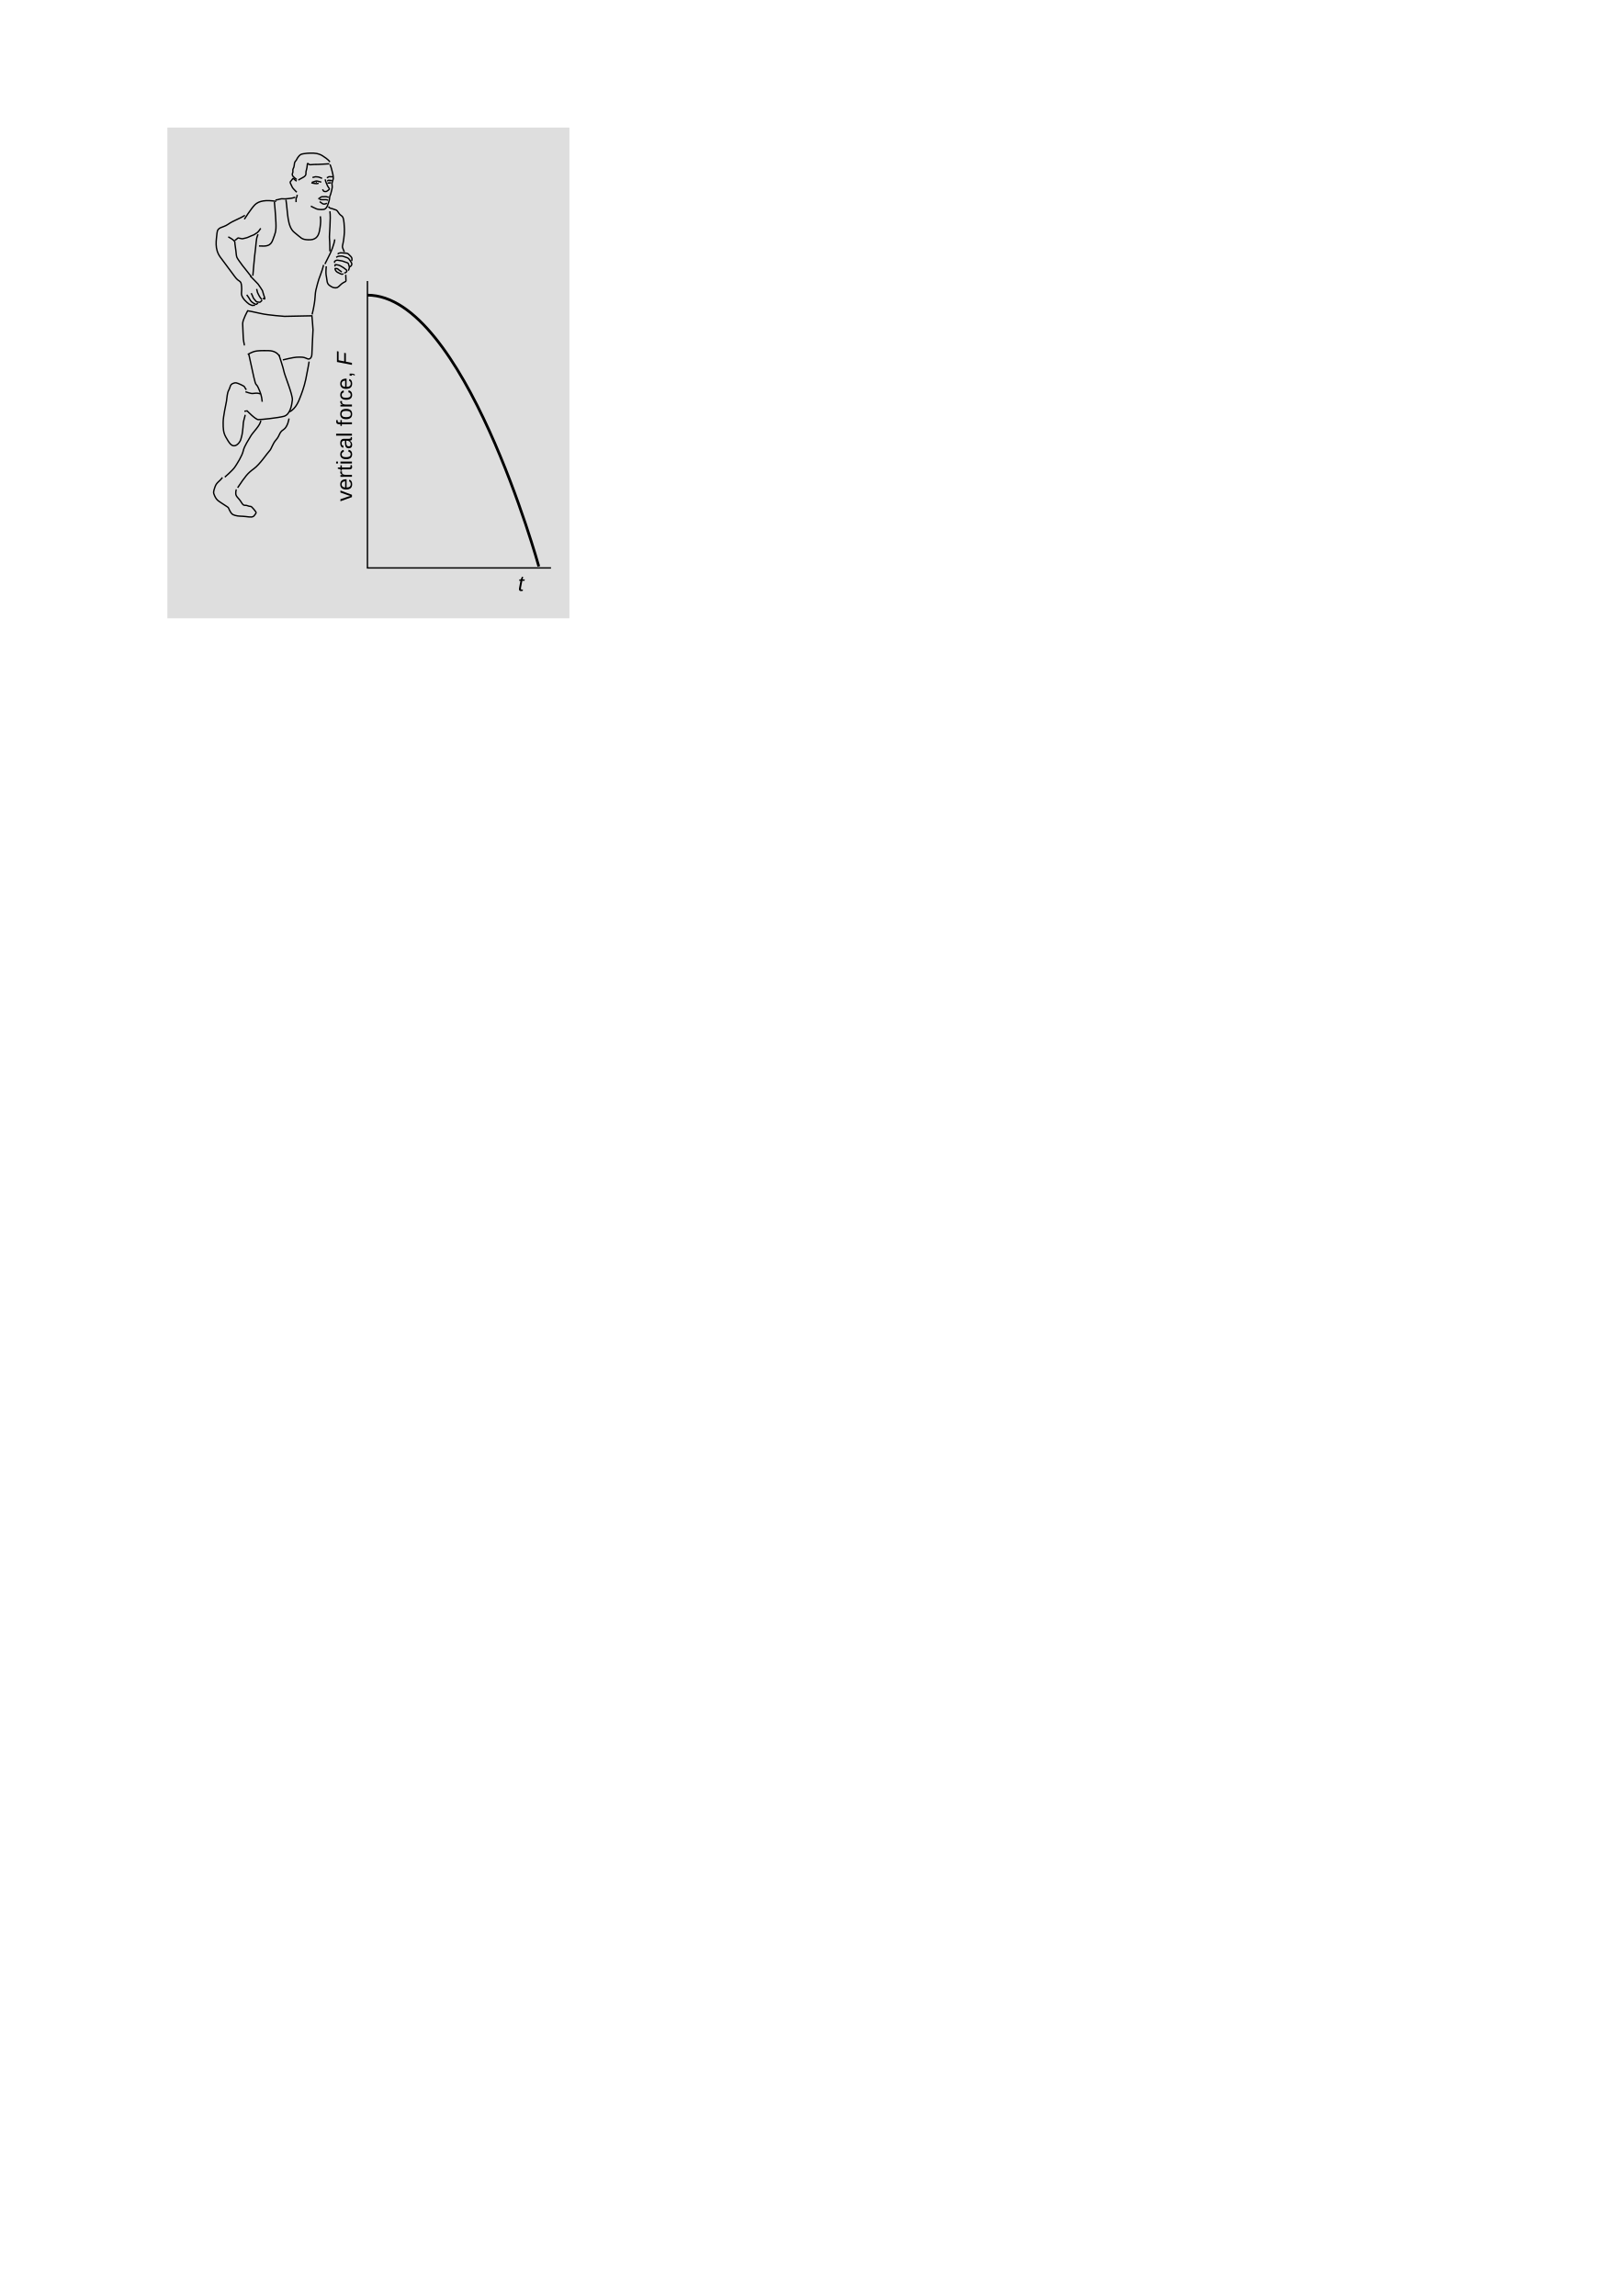
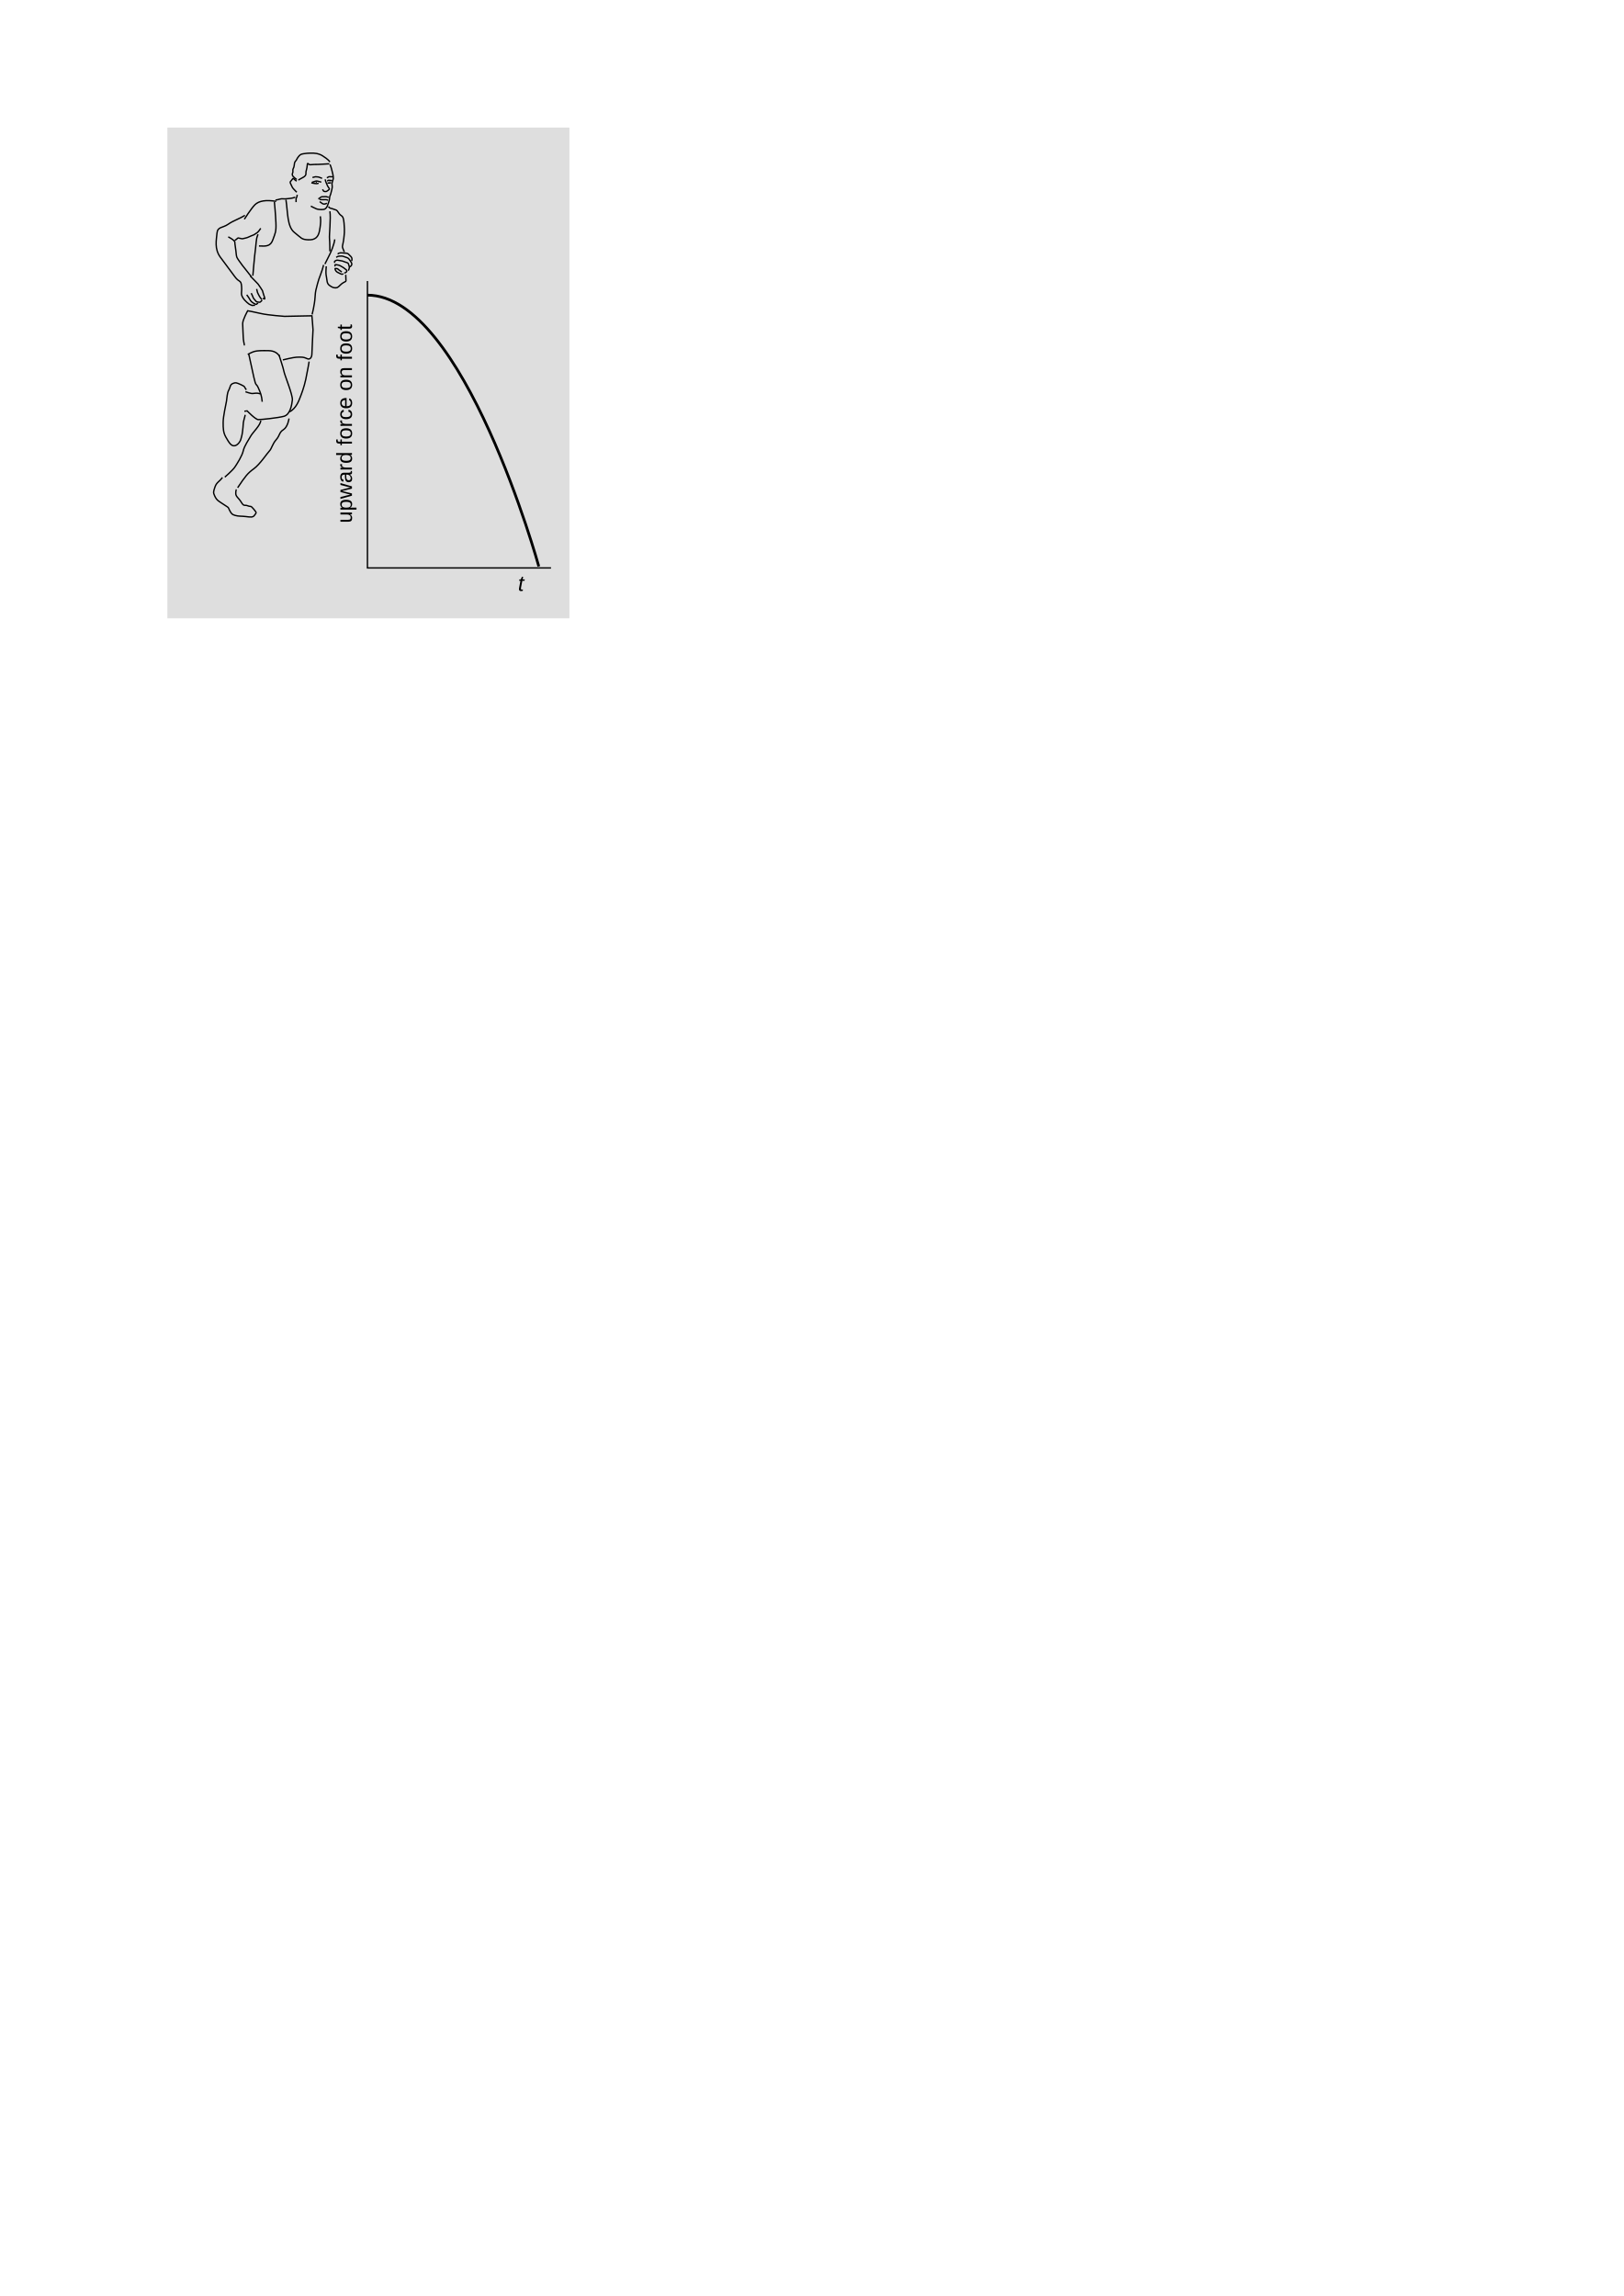
<svg xmlns="http://www.w3.org/2000/svg" width="744.094" height="1052.362" id="svg2" version="1.1">
  <defs id="defs4" />
  <g id="layer1">
    <rect style="fill:#dedede;fill-opacity:1;stroke:none" id="rect4280" width="184.252" height="224.923" x="76.698" y="58.478" />
    <g id="g4282" transform="translate(-15.8685,12.56256)">
      <path id="path3836" d="m 143.708,150.091 c 0,0 2.047,6.141 2.303,7.676 0.256,1.535 4.094,10.746 3.838,13.049 -0.256,2.303 -1.023,6.652 -3.838,7.42 -2.814,0.768 -10.49,1.535 -11.769,1.535 -1.279,0 -5.116,-4.004 -5.116,-4.004 l -1.28,0.166" style="color:#000000;fill:none;stroke:#000000;stroke-width:0.625;stroke-linecap:butt;stroke-linejoin:miter;stroke-miterlimit:4;stroke-opacity:1;stroke-dasharray:none;stroke-dashoffset:0;marker:none;visibility:visible;display:inline;overflow:visible;enable-background:accumulate" />
      <path id="path3838" d="m 135.265,168 c -2.047,-0.768 -3.07,0 -4.35,-0.256 -1.279,-0.256 -2.559,-0.768 -2.559,-0.768" style="color:#000000;fill:none;stroke:#000000;stroke-width:0.625;stroke-linecap:butt;stroke-linejoin:miter;stroke-miterlimit:4;stroke-opacity:1;stroke-dasharray:none;stroke-dashoffset:0;marker:none;visibility:visible;display:inline;overflow:visible;enable-background:accumulate" />
      <path id="path3840" d="m 136.032,171.582 c -0.256,-2.814 -0.768,-4.094 -1.791,-6.396 -1.023,-2.303 -1.023,-0.256 -2.047,-4.861 -1.023,-4.605 -2.303,-10.49 -2.303,-10.49" style="color:#000000;fill:none;stroke:#000000;stroke-width:0.625;stroke-linecap:butt;stroke-linejoin:miter;stroke-miterlimit:4;stroke-opacity:1;stroke-dasharray:none;stroke-dashoffset:0;marker:none;visibility:visible;display:inline;overflow:visible;enable-background:accumulate" />
      <path id="path3842" d="m 135.347,180.195 c 0,2.047 -3.669,5.458 -4.605,7.164 -0.896,1.633 -2.897,4.436 -3.409,6.738 -0.512,2.303 -2.814,5.885 -3.838,7.42 -1.023,1.535 -4.605,4.605 -4.605,4.605 l 0,0" style="color:#000000;fill:none;stroke:#000000;stroke-width:0.625;stroke-linecap:butt;stroke-linejoin:miter;stroke-miterlimit:4;stroke-opacity:1;stroke-dasharray:none;stroke-dashoffset:0;marker:none;visibility:visible;display:inline;overflow:visible;enable-background:accumulate" />
      <path id="path3844" d="m 124.775,210.984 c 3.582,-5.373 4.605,-6.652 7.42,-8.699 2.814,-2.047 6.141,-7.164 7.164,-8.187 1.023,-1.023 1.279,-3.07 3.07,-5.117 1.791,-2.047 1.279,-3.326 3.326,-4.605 2.047,-1.279 2.559,-5.117 2.559,-5.117" style="color:#000000;fill:none;stroke:#000000;stroke-width:0.625;stroke-linecap:butt;stroke-linejoin:miter;stroke-miterlimit:4;stroke-opacity:1;stroke-dasharray:none;stroke-dashoffset:0;marker:none;visibility:visible;display:inline;overflow:visible;enable-background:accumulate" />
      <path id="path3846" d="m 148.569,176.188 c 3.07,-1.535 4.35,-5.373 4.861,-6.652 0.512,-1.279 1.791,-4.605 2.559,-8.187 0.768,-3.582 1.535,-8.187 1.535,-8.187" style="color:#000000;fill:none;stroke:#000000;stroke-width:0.625;stroke-linecap:butt;stroke-linejoin:miter;stroke-miterlimit:4;stroke-opacity:1;stroke-dasharray:none;stroke-dashoffset:0;marker:none;visibility:visible;display:inline;overflow:visible;enable-background:accumulate" />
      <path id="path3848" d="m 143.964,150.602 c -0.995,-1.298 -2.338,-2.38 -4.972,-2.438 -3.094,-0.068 -5.212,-0.02 -6.539,0.352 -1.232,0.345 -3.048,1.371 -3.048,1.371" style="color:#000000;fill:none;stroke:#000000;stroke-width:0.625;stroke-linecap:butt;stroke-linejoin:miter;stroke-miterlimit:4;stroke-opacity:1;stroke-dasharray:none;stroke-dashoffset:0;marker:none;visibility:visible;display:inline;overflow:visible;enable-background:accumulate" />
      <path id="path3850" d="m 145.499,152.393 c 4.35,-1.023 5.629,-1.279 7.676,-1.279 2.047,0 2.303,0.256 3.582,0.768 1.279,0.512 2.047,-0.768 2.047,-2.303 0,-1.535 0.512,-10.234 0.512,-11.002 0,-0.768 -0.512,-6.396 -0.512,-6.396 l -12.537,0.256 c 0,0 -7.42,-0.512 -10.746,-1.279 -3.326,-0.768 -6.141,-1.279 -6.141,-1.279 0,0 -2.303,4.094 -2.303,5.885 0,1.791 0.256,4.861 0.256,6.141 0,1.279 0.512,3.582 0.512,3.582 l 0.256,0" style="color:#000000;fill:none;stroke:#000000;stroke-width:0.625;stroke-linecap:butt;stroke-linejoin:miter;stroke-miterlimit:4;stroke-opacity:1;stroke-dasharray:none;stroke-dashoffset:0;marker:none;visibility:visible;display:inline;overflow:visible;enable-background:accumulate" />
      <path id="path3852" d="m 142.429,79.731 c -4.605,-0.768 -7.931,-0.256 -9.722,1.535 -1.791,1.791 -4.861,6.652 -4.861,6.652" style="color:#000000;fill:none;stroke:#000000;stroke-width:0.625;stroke-linecap:butt;stroke-linejoin:miter;stroke-miterlimit:4;stroke-opacity:1;stroke-dasharray:none;stroke-dashoffset:0;marker:none;visibility:visible;display:inline;overflow:visible;enable-background:accumulate" />
      <path id="path3854" d="m 128.101,86.127 c -2.814,1.791 -5.117,2.303 -7.676,4.094 -2.559,1.791 -4.861,1.023 -5.117,4.094 -0.256,3.07 -1.279,7.164 1.535,11.002 2.814,3.838 4.605,6.141 6.652,8.955 2.047,2.814 2.814,1.279 3.07,4.35 0.256,3.07 -0.512,3.326 0.512,5.117 1.023,1.791 3.071,3.167 3.071,3.167 l 1.227,0.534 1.387,-0.103" style="color:#000000;fill:none;stroke:#000000;stroke-width:0.625;stroke-linecap:butt;stroke-linejoin:miter;stroke-miterlimit:4;stroke-opacity:1;stroke-dasharray:none;stroke-dashoffset:0;marker:none;visibility:visible;display:inline;overflow:visible;enable-background:accumulate" />
      <path id="path3856" d="m 128.937,122.559 c 1.387,1.746 1.49,2.517 2.157,3.133 0.668,0.616 1.977,1.335 2.209,1.258 0.231,-0.077 0.796,-0.642 0.796,-0.642" style="color:#000000;fill:none;stroke:#000000;stroke-width:0.625;stroke-linecap:butt;stroke-linejoin:miter;stroke-miterlimit:4;stroke-opacity:1;stroke-dasharray:none;stroke-dashoffset:0;marker:none;visibility:visible;display:inline;overflow:visible;enable-background:accumulate" />
      <path id="path3858" d="m 130.992,121.815 c 1.079,2.08 0.693,2.055 1.515,2.902 0.822,0.847 0.693,1.104 1.464,1.156 0.77,0.051 0.925,0.308 1.438,-0.231 0.514,-0.539 0.565,-0.668 0.565,-0.668" style="color:#000000;fill:none;stroke:#000000;stroke-width:0.625;stroke-linecap:butt;stroke-linejoin:miter;stroke-miterlimit:4;stroke-opacity:1;stroke-dasharray:none;stroke-dashoffset:0;marker:none;visibility:visible;display:inline;overflow:visible;enable-background:accumulate" />
      <path id="path3860" d="m 133.483,119.888 c 0.411,1.361 0.205,1.335 0.693,2.234 0.488,0.899 0.642,1.335 1.002,1.772 0.36,0.437 0.719,0.899 0.719,0.899" style="color:#000000;fill:none;stroke:#000000;stroke-width:0.625;stroke-linecap:butt;stroke-linejoin:miter;stroke-miterlimit:4;stroke-opacity:1;stroke-dasharray:none;stroke-dashoffset:0;marker:none;visibility:visible;display:inline;overflow:visible;enable-background:accumulate" />
      <path id="path3862" d="m 136.308,124.203 c 0.616,0.103 1.156,0.719 0.822,-0.385 -0.334,-1.104 -0.462,-1.233 -0.745,-2.311 -0.282,-1.079 -0.128,-0.668 -1.156,-2.286 -1.027,-1.618 -1.258,-1.798 -1.978,-2.517 -0.719,-0.719 -2.594,-2.645 -2.594,-2.645" style="color:#000000;fill:none;stroke:#000000;stroke-width:0.625;stroke-linecap:butt;stroke-linejoin:miter;stroke-miterlimit:4;stroke-opacity:1;stroke-dasharray:none;stroke-dashoffset:0;marker:none;visibility:visible;display:inline;overflow:visible;enable-background:accumulate" />
      <path id="path3864" d="m 131.066,114.302 c -1.889,-2.542 -3.051,-3.777 -4.068,-5.157 -1.017,-1.38 -2.252,-3.051 -2.542,-3.705 -0.291,-0.654 -0.363,-1.889 -0.508,-3.196 -0.145,-1.308 -0.363,-2.906 -0.436,-3.196 -0.073,-0.291 0.218,-0.581 -0.436,-1.307 -0.654,-0.726 -2.615,-1.743 -2.615,-1.743" style="color:#000000;fill:none;stroke:#000000;stroke-width:0.625;stroke-linecap:butt;stroke-linejoin:miter;stroke-miterlimit:4;stroke-opacity:1;stroke-dasharray:none;stroke-dashoffset:0;marker:none;visibility:visible;display:inline;overflow:visible;enable-background:accumulate" />
      <path id="path3866" d="m 123.439,97.667 c 1.235,-0.799 1.308,-1.162 1.598,-1.162 0.291,0 1.671,0.436 1.961,0.363 0.291,-0.073 2.107,-0.436 2.47,-0.654 0.363,-0.218 2.76,-1.162 2.76,-1.162 0,0 0.726,-0.436 1.453,-0.944 0.726,-0.508 1.671,-2.034 1.671,-2.034" style="color:#000000;fill:none;stroke:#000000;stroke-width:0.625;stroke-linecap:butt;stroke-linejoin:miter;stroke-miterlimit:4;stroke-opacity:1;stroke-dasharray:none;stroke-dashoffset:0;marker:none;visibility:visible;display:inline;overflow:visible;enable-background:accumulate" />
      <path id="path3868" d="m 134.117,94.835 c -0.726,1.816 -0.654,2.034 -0.872,3.777 -0.218,1.743 -0.218,2.833 -0.436,4.068 -0.218,1.235 -1.067,11.136 -1.067,11.136" style="color:#000000;fill:none;stroke:#000000;stroke-width:0.625;stroke-linecap:butt;stroke-linejoin:miter;stroke-miterlimit:4;stroke-opacity:1;stroke-dasharray:none;stroke-dashoffset:0;marker:none;visibility:visible;display:inline;overflow:visible;enable-background:accumulate" />
      <path id="path3870" d="m 142.107,79.145 c 1.453,-0.145 2.324,-0.726 3.414,-0.581 1.09,0.145 2.76,-0.145 3.559,-0.218 0.799,-0.073 2.107,-0.508 2.107,-0.508" style="color:#000000;fill:none;stroke:#000000;stroke-width:0.625;stroke-linecap:butt;stroke-linejoin:miter;stroke-miterlimit:4;stroke-opacity:1;stroke-dasharray:none;stroke-dashoffset:0;marker:none;visibility:visible;display:inline;overflow:visible;enable-background:accumulate" />
      <path id="path3872" d="m 164.147,108.871 c -0.822,3.595 -2.055,5.65 -2.774,8.629 -0.719,2.979 -0.925,2.876 -1.13,6.266 -0.205,3.39 -1.335,7.807 -1.335,7.807" style="color:#000000;fill:none;stroke:#000000;stroke-width:0.625;stroke-linecap:butt;stroke-linejoin:miter;stroke-miterlimit:4;stroke-opacity:1;stroke-dasharray:none;stroke-dashoffset:0;marker:none;visibility:visible;display:inline;overflow:visible;enable-background:accumulate" />
      <path id="path3874" d="m 169.283,97.16 c -0.308,2.465 -1.746,5.753 -2.26,6.78 -0.514,1.027 -2.26,4.52 -2.26,4.52" style="color:#000000;fill:none;stroke:#000000;stroke-width:0.625;stroke-linecap:butt;stroke-linejoin:miter;stroke-miterlimit:4;stroke-opacity:1;stroke-dasharray:none;stroke-dashoffset:0;marker:none;visibility:visible;display:inline;overflow:visible;enable-background:accumulate" />
      <path id="path3876" d="m 165.379,109.487 c -0.205,2.774 -0.205,3.39 0.103,4.931 0.308,1.541 0.103,2.876 1.335,3.801 1.233,0.925 2.055,1.233 3.082,1.13 1.027,-0.103 1.438,-0.925 2.568,-1.849 1.13,-0.925 1.952,-0.822 1.952,-1.438 0,-0.616 -0.103,-2.671 -0.103,-2.671" style="color:#000000;fill:none;stroke:#000000;stroke-width:0.625;stroke-linecap:butt;stroke-linejoin:miter;stroke-miterlimit:4;stroke-opacity:1;stroke-dasharray:none;stroke-dashoffset:0;marker:none;visibility:visible;display:inline;overflow:visible;enable-background:accumulate" />
      <path id="path3878" d="m 170.646,103.898 c 0.493,-0.69 1.652,-0.617 2.565,-0.493 0.912,0.123 1.702,-0.173 2.491,0.641 0.789,0.814 1.307,1.159 1.43,1.8 0.123,0.641 -0.123,1.233 -0.123,1.233" style="color:#000000;fill:none;stroke:#000000;stroke-width:0.625;stroke-linecap:butt;stroke-linejoin:miter;stroke-miterlimit:4;stroke-opacity:1;stroke-dasharray:none;stroke-dashoffset:0;marker:none;visibility:visible;display:inline;overflow:visible;enable-background:accumulate" />
      <path id="path3880" d="m 169.955,105.427 c 0.74,-0.592 1.208,-0.592 1.726,-0.592 0.518,0 0.863,-0.173 1.923,0.247 1.06,0.419 1.652,0.444 2.121,0.986 0.469,0.543 0.641,0.937 0.962,1.406 0.321,0.469 0.493,0.789 0.345,1.356 -0.148,0.567 -0.863,0.912 -0.863,0.912" style="color:#000000;fill:none;stroke:#000000;stroke-width:0.625;stroke-linecap:butt;stroke-linejoin:miter;stroke-miterlimit:4;stroke-opacity:1;stroke-dasharray:none;stroke-dashoffset:0;marker:none;visibility:visible;display:inline;overflow:visible;enable-background:accumulate" />
      <path id="path3882" d="m 169.215,107.918 c -0.025,-0.666 -0.148,-0.666 0.296,-0.888 0.444,-0.222 0.444,-0.518 1.8,-0.222 1.356,0.296 1.258,0.123 2.343,0.592 1.085,0.469 1.677,0.296 1.923,1.085 0.247,0.789 0.37,1.011 0.395,1.48 0.025,0.469 -0.469,1.504 -0.469,1.504" style="color:#000000;fill:none;stroke:#000000;stroke-width:0.625;stroke-linecap:butt;stroke-linejoin:miter;stroke-miterlimit:4;stroke-opacity:1;stroke-dasharray:none;stroke-dashoffset:0;marker:none;visibility:visible;display:inline;overflow:visible;enable-background:accumulate" />
      <path id="path3884" d="m 169.462,109.545 c -0.197,-0.592 -0.271,-0.863 0.469,-0.789 0.74,0.074 1.43,0.247 2.022,0.592 0.592,0.345 1.406,0.764 1.849,1.184 0.444,0.419 0.814,0.493 0.986,0.912 0.173,0.419 -0.222,0.715 -0.469,0.888 -0.247,0.173 -0.715,0.247 -0.715,0.247 l 0,0" style="color:#000000;fill:none;stroke:#000000;stroke-width:0.625;stroke-linecap:butt;stroke-linejoin:miter;stroke-miterlimit:4;stroke-opacity:1;stroke-dasharray:none;stroke-dashoffset:0;marker:none;visibility:visible;display:inline;overflow:visible;enable-background:accumulate" />
      <path id="path3886" d="m 172.495,112.085 c -0.345,-0.247 -1.159,-0.838 -1.381,-0.986 -0.222,-0.148 -0.518,-0.592 -0.937,-0.567 -0.419,0.025 -0.986,-0.271 -0.715,0.419 0.271,0.69 0.616,1.036 1.159,1.332 0.543,0.296 1.702,0.863 1.973,0.863 0.271,0 0.641,-0.247 0.641,-0.247" style="color:#000000;fill:none;stroke:#000000;stroke-width:0.625;stroke-linecap:butt;stroke-linejoin:miter;stroke-miterlimit:4;stroke-opacity:1;stroke-dasharray:none;stroke-dashoffset:0;marker:none;visibility:visible;display:inline;overflow:visible;enable-background:accumulate" />
      <path id="path3888" d="m 166.395,82.1 c 0.705,1.08 1.127,0.658 2.396,1.221 1.268,0.564 1.174,-0.047 2.349,1.785 1.174,1.832 2.02,0.47 2.396,4.604 0.376,4.134 0.047,5.308 -0.094,6.906 -0.141,1.597 -0.705,3.57 -0.658,3.993 0.047,0.423 0.893,2.349 0.893,2.349" style="color:#000000;fill:none;stroke:#000000;stroke-width:0.625;stroke-linecap:butt;stroke-linejoin:miter;stroke-miterlimit:4;stroke-opacity:1;stroke-dasharray:none;stroke-dashoffset:0;marker:none;visibility:visible;display:inline;overflow:visible;enable-background:accumulate" />
      <path id="path3890" d="m 167.1,62.792 c 0.705,1.738 0.705,2.208 1.033,3.382 0.329,1.174 0.329,1.456 0.47,2.396 0.141,0.94 -0.282,1.503 -0.376,2.067 -0.094,0.564 -0.329,0.658 -0.141,1.879 0.188,1.221 -0.423,2.537 -0.564,3.429 -0.141,0.893 -0.611,1.268 -0.611,2.208 0,0.94 -0.705,2.866 -0.94,3.476 -0.235,0.611 -0.705,1.597 -1.738,1.785 -1.033,0.188 -2.584,0.047 -3.335,-0.235 -0.752,-0.282 -2.584,-1.268 -2.584,-1.268" style="color:#000000;fill:none;stroke:#000000;stroke-width:0.625;stroke-linecap:butt;stroke-linejoin:miter;stroke-miterlimit:4;stroke-opacity:1;stroke-dasharray:none;stroke-dashoffset:0;marker:none;visibility:visible;display:inline;overflow:visible;enable-background:accumulate" />
      <path id="path3892" d="m 164.892,69.651 c 0.188,1.127 0.752,2.161 1.034,2.866 0.282,0.705 0.752,0.987 0.846,1.456 0.094,0.47 -0.752,0.752 -1.08,1.08 -0.329,0.329 -1.315,0.141 -1.503,0 -0.188,-0.141 -0.47,-0.846 -0.47,-0.846" style="color:#000000;fill:none;stroke:#000000;stroke-width:0.625;stroke-linecap:butt;stroke-linejoin:miter;stroke-miterlimit:4;stroke-opacity:1;stroke-dasharray:none;stroke-dashoffset:0;marker:none;visibility:visible;display:inline;overflow:visible;enable-background:accumulate" />
      <path id="path3894" d="m 166.489,77.872 c -0.752,-0.282 -1.456,-0.376 -2.02,-0.282 -0.564,0.094 -1.268,-0.094 -1.597,0.235 -0.329,0.329 -1.127,0.799 -1.127,0.799" style="color:#000000;fill:none;stroke:#000000;stroke-width:0.625;stroke-linecap:butt;stroke-linejoin:miter;stroke-miterlimit:4;stroke-opacity:1;stroke-dasharray:none;stroke-dashoffset:0;marker:none;visibility:visible;display:inline;overflow:visible;enable-background:accumulate" />
      <path id="path3896" d="m 166.184,79.222 c 0,0 -0.705,-0.376 -1.409,-0.282 -0.705,0.094 -2.49,-0.047 -2.49,-0.047" style="color:#000000;fill:none;stroke:#000000;stroke-width:0.625;stroke-linecap:butt;stroke-linejoin:miter;stroke-miterlimit:4;stroke-opacity:1;stroke-dasharray:none;stroke-dashoffset:0;marker:none;visibility:visible;display:inline;overflow:visible;enable-background:accumulate" />
      <path id="path3898" d="m 165.69,80.596 c -0.893,0.423 -1.456,0.517 -2.02,0.188 -0.564,-0.329 -1.268,-0.94 -1.268,-0.94" style="color:#000000;fill:none;stroke:#000000;stroke-width:0.625;stroke-linecap:butt;stroke-linejoin:miter;stroke-miterlimit:4;stroke-opacity:1;stroke-dasharray:none;stroke-dashoffset:0;marker:none;visibility:visible;display:inline;overflow:visible;enable-background:accumulate" />
      <g style="fill:none;stroke:#000000;stroke-width:1.131;stroke-miterlimit:4;stroke-opacity:1;stroke-dasharray:none" transform="matrix(0.5526833,0,0,0.5526833,62.90484,25.49151)" id="g3932">
        <path style="color:#000000;fill:none;stroke:#000000;stroke-width:1.131;stroke-linecap:butt;stroke-linejoin:miter;stroke-miterlimit:4;stroke-opacity:1;stroke-dasharray:none;stroke-dashoffset:0;marker:none;visibility:visible;display:inline;overflow:visible;enable-background:accumulate" d="m 181.301,82.195 c -2.72,-0.765 -3.74,-1.19 -4.93,-0.765 -1.19,0.425 -2.805,0.935 -2.805,0.935" id="path3900" />
        <path style="color:#000000;fill:none;stroke:#000000;stroke-width:1.131;stroke-linecap:butt;stroke-linejoin:miter;stroke-miterlimit:4;stroke-opacity:1;stroke-dasharray:none;stroke-dashoffset:0;marker:none;visibility:visible;display:inline;overflow:visible;enable-background:accumulate" d="m 179.091,83.045 c -1.19,0.51 -1.955,0.425 -3.315,0.255 -1.36,-0.17 -2.72,-0.595 -2.72,-0.595" id="path3902" />
        <path style="color:#000000;fill:none;stroke:#000000;stroke-width:1.131;stroke-linecap:butt;stroke-linejoin:miter;stroke-miterlimit:4;stroke-opacity:1;stroke-dasharray:none;stroke-dashoffset:0;marker:none;visibility:visible;display:inline;overflow:visible;enable-background:accumulate" d="m 176.881,82.11 0.595,0.34" id="path3904" />
      </g>
      <path id="path3906" d="m 163.483,69.181 c -1.033,-0.329 -1.503,-0.658 -2.067,-0.658 -0.564,0 -0.893,-0.141 -1.315,0 -0.423,0.141 -1.034,0.282 -1.034,0.282" style="color:#000000;fill:none;stroke:#000000;stroke-width:0.625;stroke-linecap:butt;stroke-linejoin:miter;stroke-miterlimit:4;stroke-opacity:1;stroke-dasharray:none;stroke-dashoffset:0;marker:none;visibility:visible;display:inline;overflow:visible;enable-background:accumulate" />
      <path id="path3908" d="m 165.644,68.946 c 0.94,-0.376 0.564,-0.517 1.268,-0.517 0.705,0 1.503,0.047 1.503,0.047" style="color:#000000;fill:none;stroke:#000000;stroke-width:0.625;stroke-linecap:butt;stroke-linejoin:miter;stroke-miterlimit:4;stroke-opacity:1;stroke-dasharray:none;stroke-dashoffset:0;marker:none;visibility:visible;display:inline;overflow:visible;enable-background:accumulate" />
      <path id="path3910" d="m 165.784,70.402 c 0.658,-0.141 0.047,-0.376 0.893,-0.329 0.846,0.047 1.409,0.141 1.409,0.141" style="color:#000000;fill:none;stroke:#000000;stroke-width:0.625;stroke-linecap:butt;stroke-linejoin:miter;stroke-miterlimit:4;stroke-opacity:1;stroke-dasharray:none;stroke-dashoffset:0;marker:none;visibility:visible;display:inline;overflow:visible;enable-background:accumulate" />
      <path id="path3912" d="m 166.959,70.637 0.047,0.235" style="color:#000000;fill:none;stroke:#000000;stroke-width:0.625;stroke-linecap:butt;stroke-linejoin:miter;stroke-miterlimit:4;stroke-opacity:1;stroke-dasharray:none;stroke-dashoffset:0;marker:none;visibility:visible;display:inline;overflow:visible;enable-background:accumulate" />
      <path id="path3914" d="m 166.771,62.51 c -2.161,0.094 -4.228,0.282 -5.214,0.282 -0.987,0 -2.208,0 -3.335,0.141 -1.127,0.141 -1.456,-1.503 -1.55,0.235 -0.094,1.738 -0.705,2.678 -0.611,3.664 0.094,0.987 -0.564,1.55 -1.503,2.02 -0.94,0.47 -1.973,1.127 -1.973,1.127" style="color:#000000;fill:none;stroke:#000000;stroke-width:0.625;stroke-linecap:butt;stroke-linejoin:miter;stroke-miterlimit:4;stroke-opacity:1;stroke-dasharray:none;stroke-dashoffset:0;marker:none;visibility:visible;display:inline;overflow:visible;enable-background:accumulate" />
      <path id="path3916" d="m 167.053,61.665 c -0.893,-1.315 -2.584,-2.255 -3.241,-2.725 -0.658,-0.47 -2.114,-1.221 -4.228,-1.315 -2.114,-0.094 -4.369,0.188 -4.651,0.282 -0.282,0.094 -1.174,0.047 -1.926,0.893 -1.159,1.303 -1.127,1.879 -1.55,2.302 -0.423,0.423 -0.658,0.799 -0.752,2.114 -0.094,1.315 -0.752,1.456 -0.611,2.49 0.141,1.033 -0.47,1.221 -0.235,2.02 0.235,0.799 1.973,1.973 1.973,1.973" style="color:#000000;fill:none;stroke:#000000;stroke-width:0.625;stroke-linecap:butt;stroke-linejoin:miter;stroke-miterlimit:4;stroke-opacity:1;stroke-dasharray:none;stroke-dashoffset:0;marker:none;visibility:visible;display:inline;overflow:visible;enable-background:accumulate" />
      <path id="path3918" d="m 151.832,70.449 c -1.597,-0.893 -1.409,-1.785 -2.067,-0.752 -0.658,1.033 -1.315,0.846 -0.564,2.255 0.752,1.409 0.376,1.174 1.315,2.208 0.94,1.033 1.362,1.362 1.362,1.362" style="color:#000000;fill:none;stroke:#000000;stroke-width:0.625;stroke-linecap:butt;stroke-linejoin:miter;stroke-miterlimit:4;stroke-opacity:1;stroke-dasharray:none;stroke-dashoffset:0;marker:none;visibility:visible;display:inline;overflow:visible;enable-background:accumulate" />
      <path id="path3920" d="m 152.067,76.697 c -0.094,1.691 -0.517,1.033 -0.517,2.067 0,1.033 0,1.315 0,1.315" style="color:#000000;fill:none;stroke:#000000;stroke-width:0.625;stroke-linecap:butt;stroke-linejoin:miter;stroke-miterlimit:4;stroke-opacity:1;stroke-dasharray:none;stroke-dashoffset:0;marker:none;visibility:visible;display:inline;overflow:visible;enable-background:accumulate" />
      <path id="path3922" d="m 128.747,166.119 c -1.104,-1.443 -0.255,-1.359 -2.462,-2.377 -2.208,-1.019 -2.462,-0.934 -3.311,-0.679 -1.84,0.552 -1.443,1.698 -2.293,3.227 -0.743,1.338 -0.764,3.396 -1.019,5.01 -0.255,1.613 -1.528,6.878 -1.528,9.764 0,2.873 0.041,4.632 1.274,6.793 1.466,2.568 2.377,3.991 3.821,3.906 1.458,-0.086 2.802,-1.953 3.057,-3.142 0.255,-1.189 0.425,-1.019 0.764,-3.651 0.34,-2.632 0.17,-3.566 0.594,-5.01 0.425,-1.443 0.594,-2.377 0.594,-2.377" style="color:#000000;fill:none;stroke:#000000;stroke-width:0.625;stroke-linecap:butt;stroke-linejoin:miter;stroke-miterlimit:4;stroke-opacity:1;stroke-dasharray:none;stroke-dashoffset:0;marker:none;visibility:visible;display:inline;overflow:visible;enable-background:accumulate" />
      <path id="path3924" d="m 117.794,206.28 c -1.359,1.953 -2.632,2.123 -3.396,4.33 -0.806,2.328 -0.827,2.622 -0.17,4.076 1.033,2.286 1.901,2.435 4.84,4.415 1.859,1.253 1.189,0.594 1.953,2.123 0.764,1.528 1.166,2.065 2.632,2.462 1.667,0.452 2.716,0.264 4.84,0.509 2.208,0.255 3.311,0.509 4.076,-0.679 0.764,-1.189 1.104,-0.849 -0.425,-2.717 -1.528,-1.868 -1.274,-0.934 -2.717,-1.528 -1.443,-0.594 -1.698,0.509 -2.972,-1.613 -1.274,-2.123 -2.547,-2.547 -2.547,-4.076 0,-1.528 0.34,-1.783 0.34,-1.783" style="color:#000000;fill:none;stroke:#000000;stroke-width:0.625;stroke-linecap:butt;stroke-linejoin:miter;stroke-miterlimit:4;stroke-opacity:1;stroke-dasharray:none;stroke-dashoffset:0;marker:none;visibility:visible;display:inline;overflow:visible;enable-background:accumulate" />
      <path id="path3926" d="m 134.548,100.173 c 3.355,0.177 5.297,0.177 6.357,-2.825 1.059,-3.002 1.589,-3.532 1.413,-7.769 -0.177,-4.238 -0.706,-9.535 -0.706,-9.535" style="color:#000000;fill:none;stroke:#000000;stroke-width:0.625;stroke-linecap:butt;stroke-linejoin:miter;stroke-miterlimit:4;stroke-opacity:1;stroke-dasharray:none;stroke-dashoffset:0;marker:none;visibility:visible;display:inline;overflow:visible;enable-background:accumulate" />
      <path id="path3928" d="m 146.909,78.983 c 0.883,5.827 0.53,12.36 3.885,15.009 3.355,2.649 3.178,3.178 6.18,3.355 3.512,0.207 4.768,-1.413 5.297,-4.061 0.97,-4.848 0.353,-6.71 0.353,-6.71" style="color:#000000;fill:none;stroke:#000000;stroke-width:0.625;stroke-linecap:butt;stroke-linejoin:miter;stroke-miterlimit:4;stroke-opacity:1;stroke-dasharray:none;stroke-dashoffset:0;marker:none;visibility:visible;display:inline;overflow:visible;enable-background:accumulate" />
      <path id="path3930" d="m 167.038,84.281 c 0.53,3.002 -0.353,10.948 -0.177,12.537 0.177,1.589 0.177,5.827 0.177,5.827" style="color:#000000;fill:none;stroke:#000000;stroke-width:0.625;stroke-linecap:butt;stroke-linejoin:miter;stroke-miterlimit:4;stroke-opacity:1;stroke-dasharray:none;stroke-dashoffset:0;marker:none;visibility:visible;display:inline;overflow:visible;enable-background:accumulate" />
      <path id="path3937" d="m 165.967,71.144 c 0.481,0.47 1.632,0.006 1.632,0.006" style="color:#000000;fill:none;stroke:#000000;stroke-width:0.625;stroke-linecap:butt;stroke-linejoin:miter;stroke-miterlimit:4;stroke-opacity:1;stroke-dasharray:none;stroke-dashoffset:0;marker:none;visibility:visible;display:inline;overflow:visible;enable-background:accumulate" />
    </g>
    <path style="color:#000000;fill:none;stroke:#000000;stroke-width:0.625;stroke-linecap:butt;stroke-linejoin:miter;stroke-miterlimit:4;stroke-opacity:1;stroke-dasharray:none;stroke-dashoffset:0;marker:none;visibility:visible;display:inline;overflow:visible;enable-background:accumulate" d="m 168.387,128.816 0,131.495 84.129,0" id="path3939" />
    <path style="color:#000000;fill:none;stroke:#000000;stroke-width:1.25;stroke-linecap:butt;stroke-linejoin:miter;stroke-miterlimit:4;stroke-opacity:1;stroke-dasharray:none;stroke-dashoffset:0;marker:none;visibility:visible;display:inline;overflow:visible;enable-background:accumulate" d="m 168.378,135.274 c 44.182,0 78.545,124.363 78.545,124.363" id="path4268" />
    <text xml:space="preserve" style="font-size:10px;font-style:italic;font-variant:normal;font-weight:normal;font-stretch:normal;text-indent:0;text-align:start;text-decoration:none;line-height:125%;letter-spacing:0px;word-spacing:0px;text-transform:none;direction:ltr;block-progression:tb;writing-mode:lr-tb;text-anchor:start;baseline-shift:baseline;color:#000000;fill:#000000;fill-opacity:1;fill-rule:nonzero;stroke:none;stroke-width:1.25px;marker:none;visibility:visible;display:inline;overflow:visible;enable-background:accumulate;font-family:Liberation Sans;-inkscape-font-specification:Liberation Sans Italic" x="237.366" y="270.839" id="text4270">
      <tspan id="tspan4272" x="237.366" y="270.839">t</tspan>
    </text>
-     <text xml:space="preserve" style="font-size:10px;font-style:normal;font-variant:normal;font-weight:normal;font-stretch:normal;text-indent:0;text-align:start;text-decoration:none;line-height:125%;letter-spacing:0px;word-spacing:0px;text-transform:none;direction:ltr;block-progression:tb;writing-mode:lr-tb;text-anchor:start;baseline-shift:baseline;color:#000000;fill:#000000;fill-opacity:1;fill-rule:nonzero;stroke:none;stroke-width:1.25px;marker:none;visibility:visible;display:inline;overflow:visible;enable-background:accumulate;font-family:Liberation Sans;-inkscape-font-specification:Liberation Sans" x="-229.79" y="161.291" id="text4274" transform="matrix(0,-1,1,0,0,0)">
-       <tspan id="tspan4276" x="-229.79" y="161.291">vertical force, <tspan style="font-style:italic;-inkscape-font-specification:Liberation Sans Italic" id="tspan4278">F</tspan>
-       </tspan>
+     <text xml:space="preserve" style="font-size:10px;font-style:normal;font-variant:normal;font-weight:normal;font-stretch:normal;text-indent:0;text-align:start;text-decoration:none;line-height:125%;letter-spacing:0px;word-spacing:0px;text-transform:none;direction:ltr;block-progression:tb;writing-mode:lr-tb;text-anchor:start;baseline-shift:baseline;color:#000000;fill:#000000;fill-opacity:1;fill-rule:nonzero;stroke:none;stroke-width:1.25px;marker:none;visibility:visible;display:inline;overflow:visible;enable-background:accumulate;font-family:Liberation Sans;-inkscape-font-specification:Liberation Sans" x="-239.79" y="161.291" id="text4274" transform="matrix(0,-1,1,0,0,0)">
+       <tspan id="tspan4276" x="-239.79" y="161.291">upward force on foot</tspan>
    </text>
  </g>
</svg>
